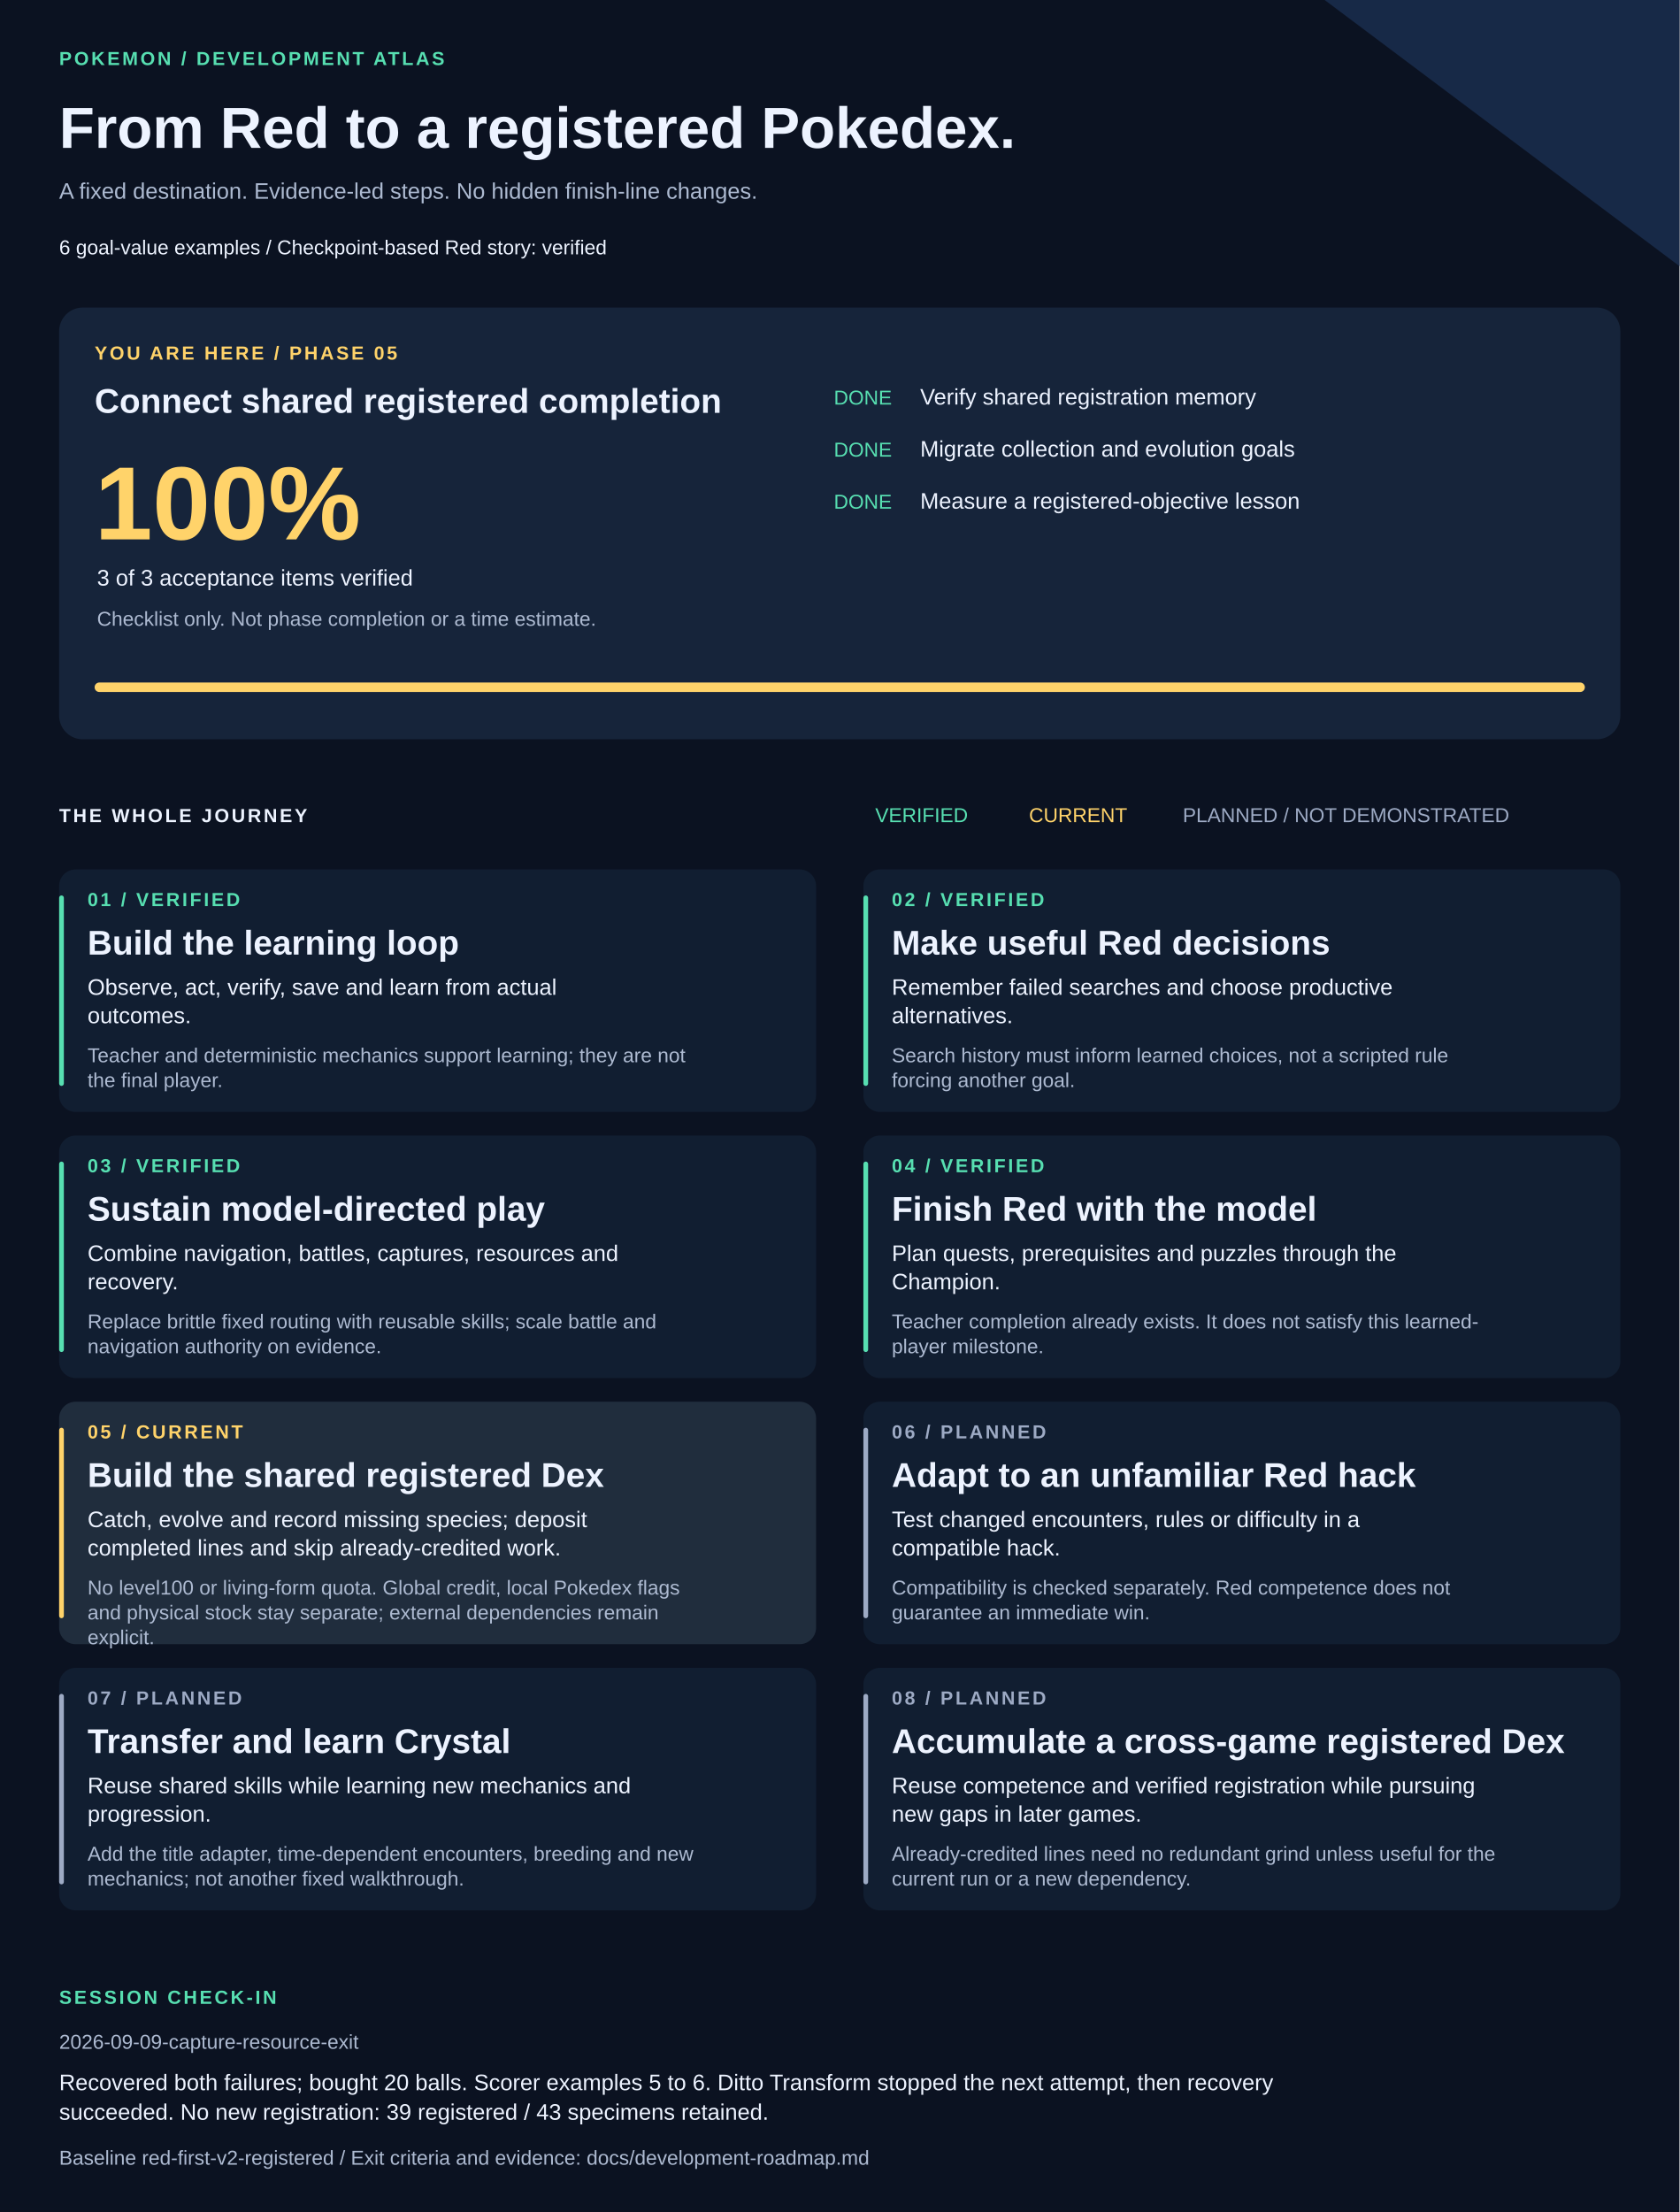
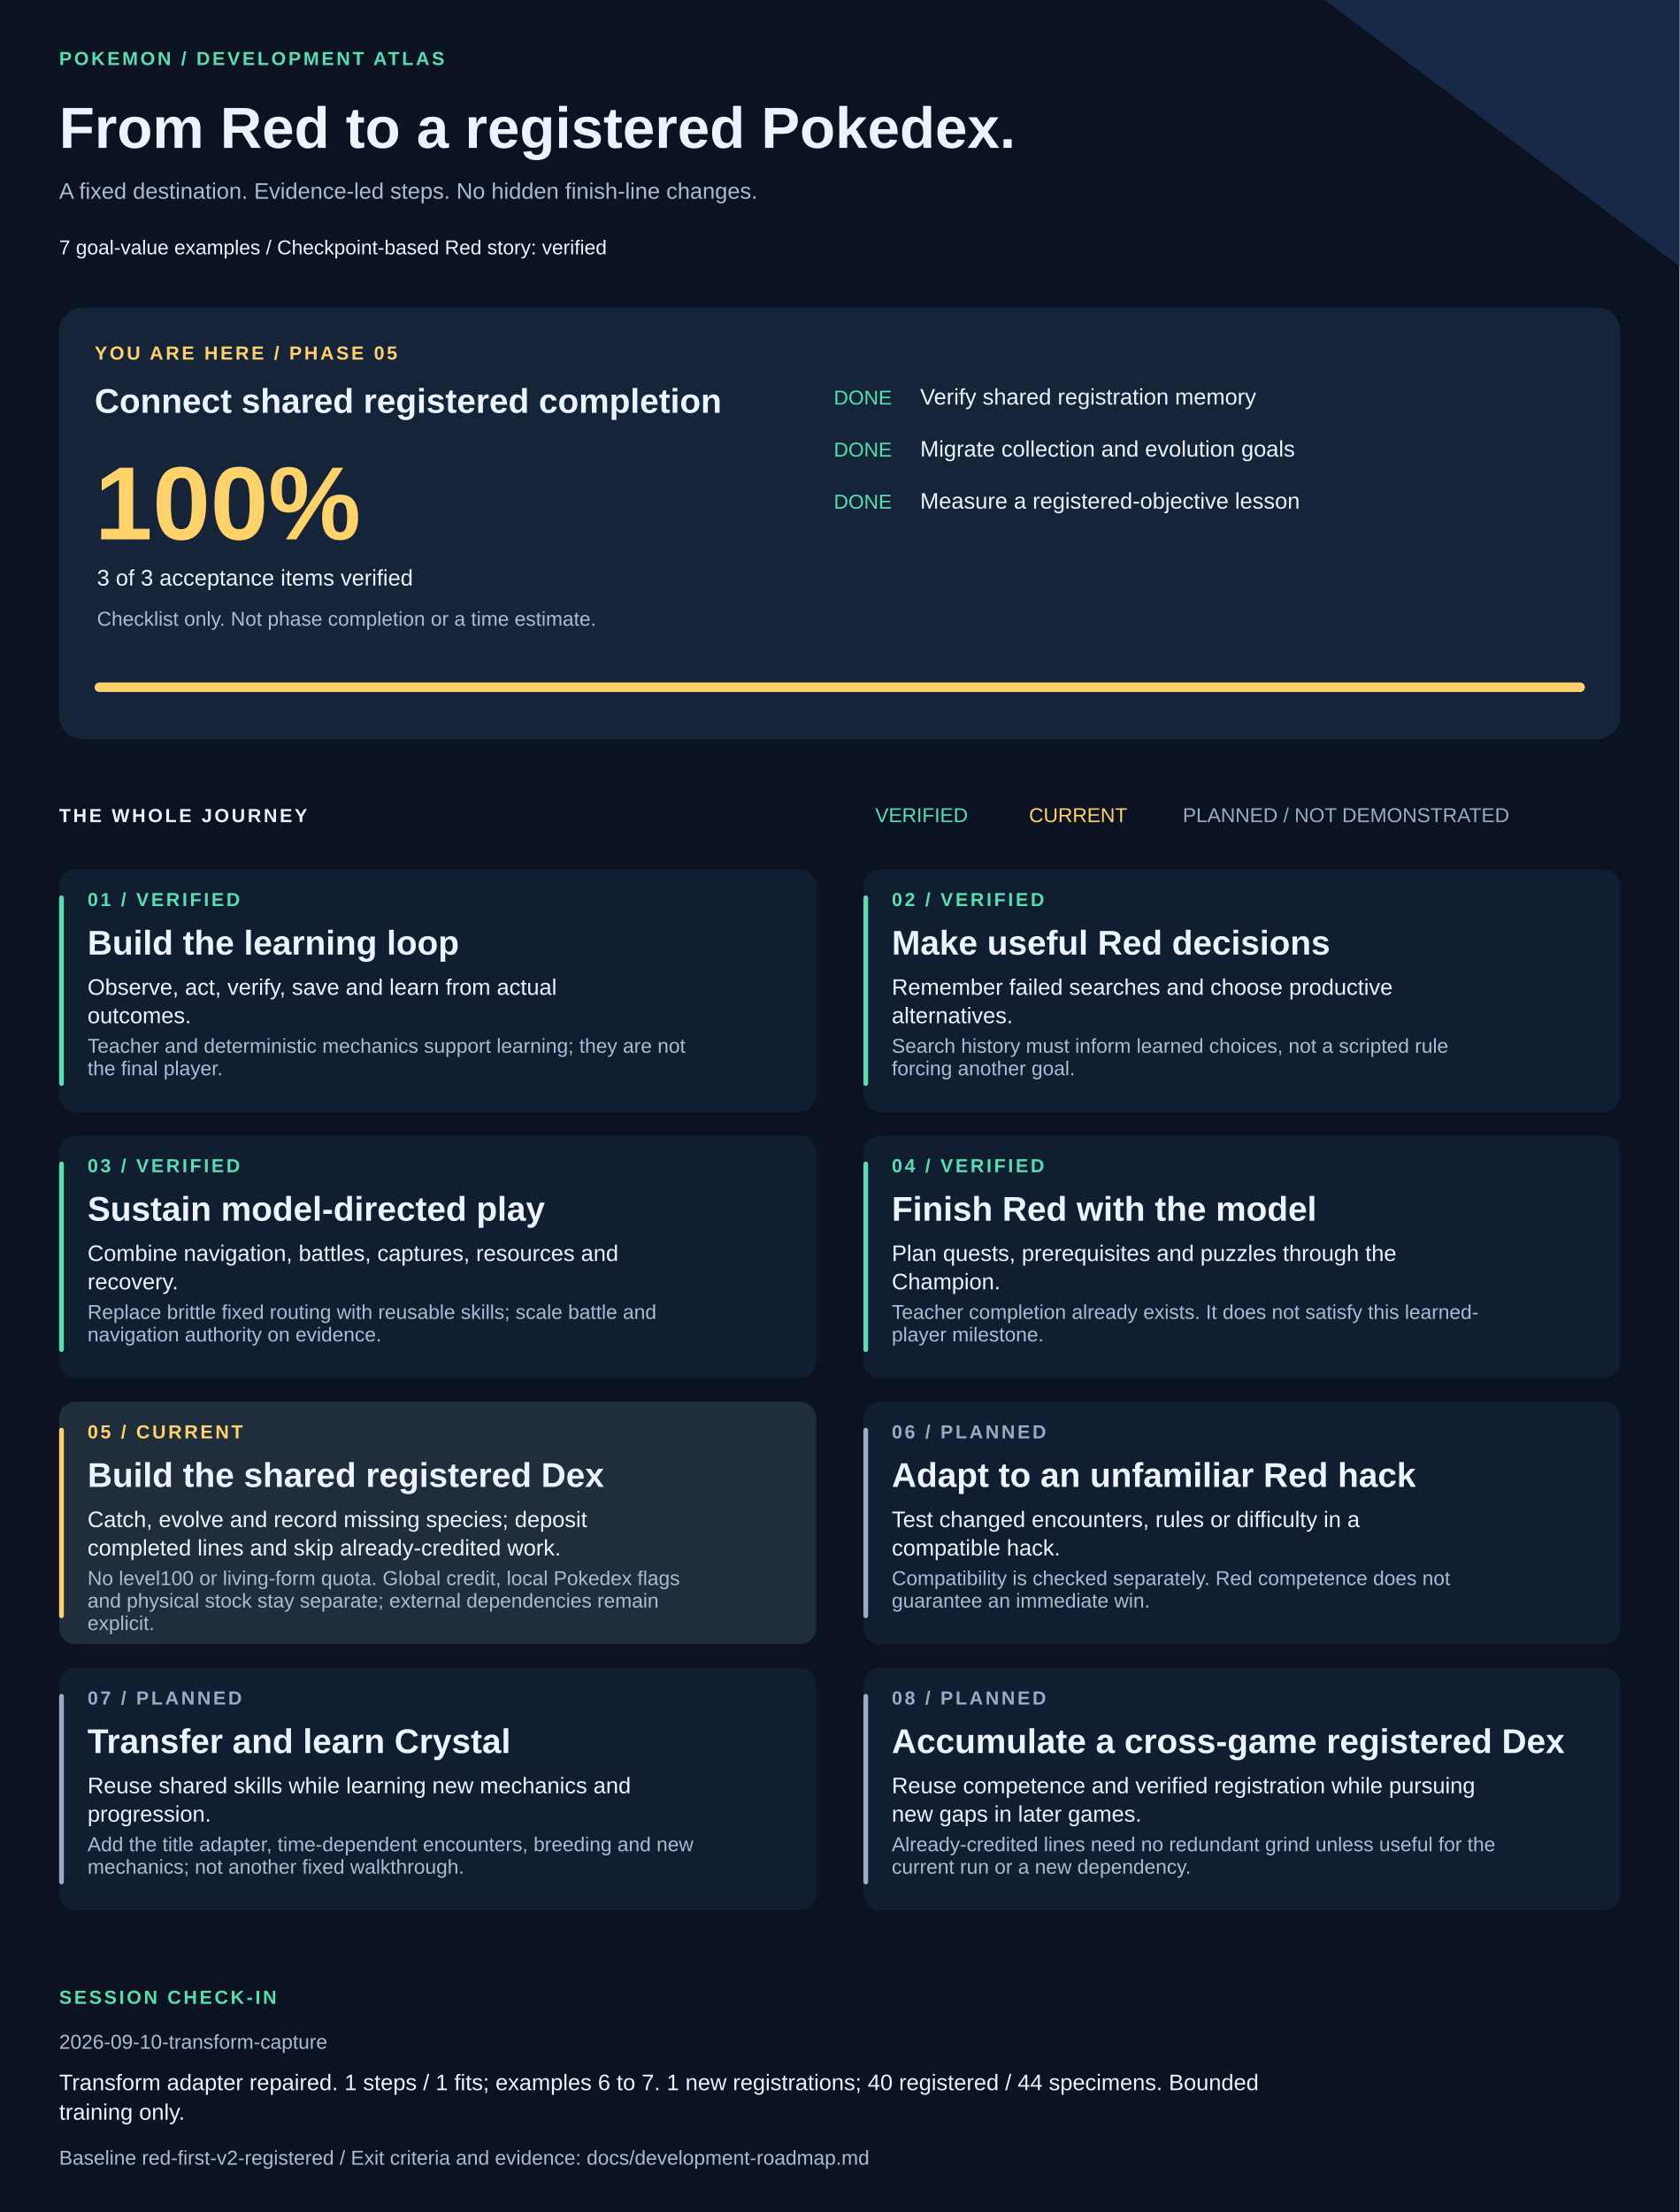
<svg xmlns="http://www.w3.org/2000/svg" width="1420" height="1870" viewBox="0 0 1420 1870" role="img" aria-labelledby="title description">
  <style>text{font-family:Arial,Helvetica,sans-serif;fill:#edf3ff}.muted{fill:#adbad1}.eyebrow{font-size:16px;letter-spacing:2px;font-weight:bold}.heading{font-size:29px;font-weight:bold}.body{font-size:19px}.small{font-size:17px}</style>
  <rect width="1420" height="1870" fill="#0b1221" />
  <path d="M1120 0H1420V225Z" fill="#172947" />
  <text x="50" y="55" class="eyebrow" style="fill:#57dfb1">POKEMON / DEVELOPMENT ATLAS</text>
  <text x="50" y="125" style="font-size:49px;font-weight:bold">From Red to a registered Pokedex.</text>
  <text x="50" y="168" class="body muted">A fixed destination. Evidence-led steps. No hidden finish-line changes.</text>
-   <text x="50" y="215" class="small">6 goal-value examples  /  Checkpoint-based Red story: verified</text>
+   <text x="50" y="215" class="small">7 goal-value examples  /  Checkpoint-based Red story: verified</text>
  <rect x="50" y="260" width="1320" height="365" rx="20" fill="#16243a" />
  <text x="80" y="304" class="eyebrow" style="fill:#ffd36a">YOU ARE HERE / PHASE 05</text>
  <text x="80" y="349" class="heading">Connect shared registered completion</text>
  <text x="80" y="456" style="font-size:88px;font-weight:bold;fill:#ffd36a">100%</text>
  <text x="82" y="495" class="body">3 of 3 acceptance items verified</text>
  <text x="82" y="529" class="small muted">Checklist only. Not phase completion or a time estimate.</text>
  <text x="705" y="342" class="small" style="fill:#57dfb1">DONE</text>
  <text x="778" y="342" class="body">Verify shared registration memory</text>
  <text x="705" y="386" class="small" style="fill:#57dfb1">DONE</text>
  <text x="778" y="386" class="body">Migrate collection and evolution goals</text>
  <text x="705" y="430" class="small" style="fill:#57dfb1">DONE</text>
  <text x="778" y="430" class="body">Measure a registered-objective lesson</text>
  <rect x="80" y="577" width="1260" height="8" rx="4" fill="#293b55" />
  <rect x="80" y="577" width="1260" height="8" rx="4" fill="#ffd36a" />
  <text x="50" y="695" class="eyebrow">THE WHOLE JOURNEY</text>
  <text x="740" y="695" class="small" style="fill:#57dfb1">VERIFIED</text>
  <text x="870" y="695" class="small" style="fill:#ffd36a">CURRENT</text>
  <text x="1000" y="695" class="small" style="fill:#9daac4">PLANNED / NOT DEMONSTRATED</text>
  <rect x="50" y="735" width="640" height="205" rx="14" fill="#111e31" />
  <rect x="50" y="757" width="4" height="161" rx="2" fill="#57dfb1" />
  <text x="74" y="766" class="eyebrow" style="fill:#57dfb1">01 / VERIFIED</text>
  <text x="74" y="807" class="heading">Build the learning loop</text>
  <text x="74" y="841" class="body">Observe, act, verify, save and learn from actual</text>
  <text x="74" y="865" class="body">outcomes.</text>
-   <text x="74" y="898" class="small muted">Teacher and deterministic mechanics support learning; they are not</text>
-   <text x="74" y="919" class="small muted">the final player.</text>
+   <text x="74" y="890" class="small muted">Teacher and deterministic mechanics support learning; they are not</text>
+   <text x="74" y="909" class="small muted">the final player.</text>
  <rect x="730" y="735" width="640" height="205" rx="14" fill="#111e31" />
  <rect x="730" y="757" width="4" height="161" rx="2" fill="#57dfb1" />
  <text x="754" y="766" class="eyebrow" style="fill:#57dfb1">02 / VERIFIED</text>
  <text x="754" y="807" class="heading">Make useful Red decisions</text>
  <text x="754" y="841" class="body">Remember failed searches and choose productive</text>
  <text x="754" y="865" class="body">alternatives.</text>
-   <text x="754" y="898" class="small muted">Search history must inform learned choices, not a scripted rule</text>
-   <text x="754" y="919" class="small muted">forcing another goal.</text>
+   <text x="754" y="890" class="small muted">Search history must inform learned choices, not a scripted rule</text>
+   <text x="754" y="909" class="small muted">forcing another goal.</text>
  <rect x="50" y="960" width="640" height="205" rx="14" fill="#111e31" />
  <rect x="50" y="982" width="4" height="161" rx="2" fill="#57dfb1" />
  <text x="74" y="991" class="eyebrow" style="fill:#57dfb1">03 / VERIFIED</text>
  <text x="74" y="1032" class="heading">Sustain model-directed play</text>
  <text x="74" y="1066" class="body">Combine navigation, battles, captures, resources and</text>
  <text x="74" y="1090" class="body">recovery.</text>
-   <text x="74" y="1123" class="small muted">Replace brittle fixed routing with reusable skills; scale battle and</text>
-   <text x="74" y="1144" class="small muted">navigation authority on evidence.</text>
+   <text x="74" y="1115" class="small muted">Replace brittle fixed routing with reusable skills; scale battle and</text>
+   <text x="74" y="1134" class="small muted">navigation authority on evidence.</text>
  <rect x="730" y="960" width="640" height="205" rx="14" fill="#111e31" />
  <rect x="730" y="982" width="4" height="161" rx="2" fill="#57dfb1" />
  <text x="754" y="991" class="eyebrow" style="fill:#57dfb1">04 / VERIFIED</text>
  <text x="754" y="1032" class="heading">Finish Red with the model</text>
  <text x="754" y="1066" class="body">Plan quests, prerequisites and puzzles through the</text>
  <text x="754" y="1090" class="body">Champion.</text>
-   <text x="754" y="1123" class="small muted">Teacher completion already exists. It does not satisfy this learned-</text>
-   <text x="754" y="1144" class="small muted">player milestone.</text>
+   <text x="754" y="1115" class="small muted">Teacher completion already exists. It does not satisfy this learned-</text>
+   <text x="754" y="1134" class="small muted">player milestone.</text>
  <rect x="50" y="1185" width="640" height="205" rx="14" fill="#202d3d" />
  <rect x="50" y="1207" width="4" height="161" rx="2" fill="#ffd36a" />
  <text x="74" y="1216" class="eyebrow" style="fill:#ffd36a">05 / CURRENT</text>
  <text x="74" y="1257" class="heading">Build the shared registered Dex</text>
  <text x="74" y="1291" class="body">Catch, evolve and record missing species; deposit</text>
  <text x="74" y="1315" class="body">completed lines and skip already-credited work.</text>
-   <text x="74" y="1348" class="small muted">No level100 or living-form quota. Global credit, local Pokedex flags</text>
-   <text x="74" y="1369" class="small muted">and physical stock stay separate; external dependencies remain</text>
-   <text x="74" y="1390" class="small muted">explicit.</text>
+   <text x="74" y="1340" class="small muted">No level100 or living-form quota. Global credit, local Pokedex flags</text>
+   <text x="74" y="1359" class="small muted">and physical stock stay separate; external dependencies remain</text>
+   <text x="74" y="1378" class="small muted">explicit.</text>
  <rect x="730" y="1185" width="640" height="205" rx="14" fill="#111e31" />
  <rect x="730" y="1207" width="4" height="161" rx="2" fill="#9daac4" />
  <text x="754" y="1216" class="eyebrow" style="fill:#9daac4">06 / PLANNED</text>
  <text x="754" y="1257" class="heading">Adapt to an unfamiliar Red hack</text>
  <text x="754" y="1291" class="body">Test changed encounters, rules or difficulty in a</text>
  <text x="754" y="1315" class="body">compatible hack.</text>
-   <text x="754" y="1348" class="small muted">Compatibility is checked separately. Red competence does not</text>
-   <text x="754" y="1369" class="small muted">guarantee an immediate win.</text>
+   <text x="754" y="1340" class="small muted">Compatibility is checked separately. Red competence does not</text>
+   <text x="754" y="1359" class="small muted">guarantee an immediate win.</text>
  <rect x="50" y="1410" width="640" height="205" rx="14" fill="#111e31" />
  <rect x="50" y="1432" width="4" height="161" rx="2" fill="#9daac4" />
  <text x="74" y="1441" class="eyebrow" style="fill:#9daac4">07 / PLANNED</text>
  <text x="74" y="1482" class="heading">Transfer and learn Crystal</text>
  <text x="74" y="1516" class="body">Reuse shared skills while learning new mechanics and</text>
  <text x="74" y="1540" class="body">progression.</text>
-   <text x="74" y="1573" class="small muted">Add the title adapter, time-dependent encounters, breeding and new</text>
-   <text x="74" y="1594" class="small muted">mechanics; not another fixed walkthrough.</text>
+   <text x="74" y="1565" class="small muted">Add the title adapter, time-dependent encounters, breeding and new</text>
+   <text x="74" y="1584" class="small muted">mechanics; not another fixed walkthrough.</text>
  <rect x="730" y="1410" width="640" height="205" rx="14" fill="#111e31" />
  <rect x="730" y="1432" width="4" height="161" rx="2" fill="#9daac4" />
  <text x="754" y="1441" class="eyebrow" style="fill:#9daac4">08 / PLANNED</text>
  <text x="754" y="1482" class="heading">Accumulate a cross-game registered Dex</text>
  <text x="754" y="1516" class="body">Reuse competence and verified registration while pursuing</text>
  <text x="754" y="1540" class="body">new gaps in later games.</text>
-   <text x="754" y="1573" class="small muted">Already-credited lines need no redundant grind unless useful for the</text>
-   <text x="754" y="1594" class="small muted">current run or a new dependency.</text>
+   <text x="754" y="1565" class="small muted">Already-credited lines need no redundant grind unless useful for the</text>
+   <text x="754" y="1584" class="small muted">current run or a new dependency.</text>
  <text x="50" y="1694" class="eyebrow" style="fill:#57dfb1">SESSION CHECK-IN</text>
-   <text x="50" y="1732" class="small muted">2026-09-09-capture-resource-exit</text>
-   <text x="50" y="1767" class="body">Recovered both failures; bought 20 balls. Scorer examples 5 to 6. Ditto Transform stopped the next attempt, then recovery</text>
-   <text x="50" y="1792" class="body">succeeded. No new registration: 39 registered / 43 specimens retained.</text>
+   <text x="50" y="1732" class="small muted">2026-09-10-transform-capture</text>
+   <text x="50" y="1767" class="body">Transform adapter repaired. 1 steps / 1 fits; examples 6 to 7. 1 new registrations; 40 registered / 44 specimens. Bounded</text>
+   <text x="50" y="1792" class="body">training only.</text>
  <text x="50" y="1830" class="small muted">Baseline red-first-v2-registered / Exit criteria and evidence: docs/development-roadmap.md</text>
</svg>
